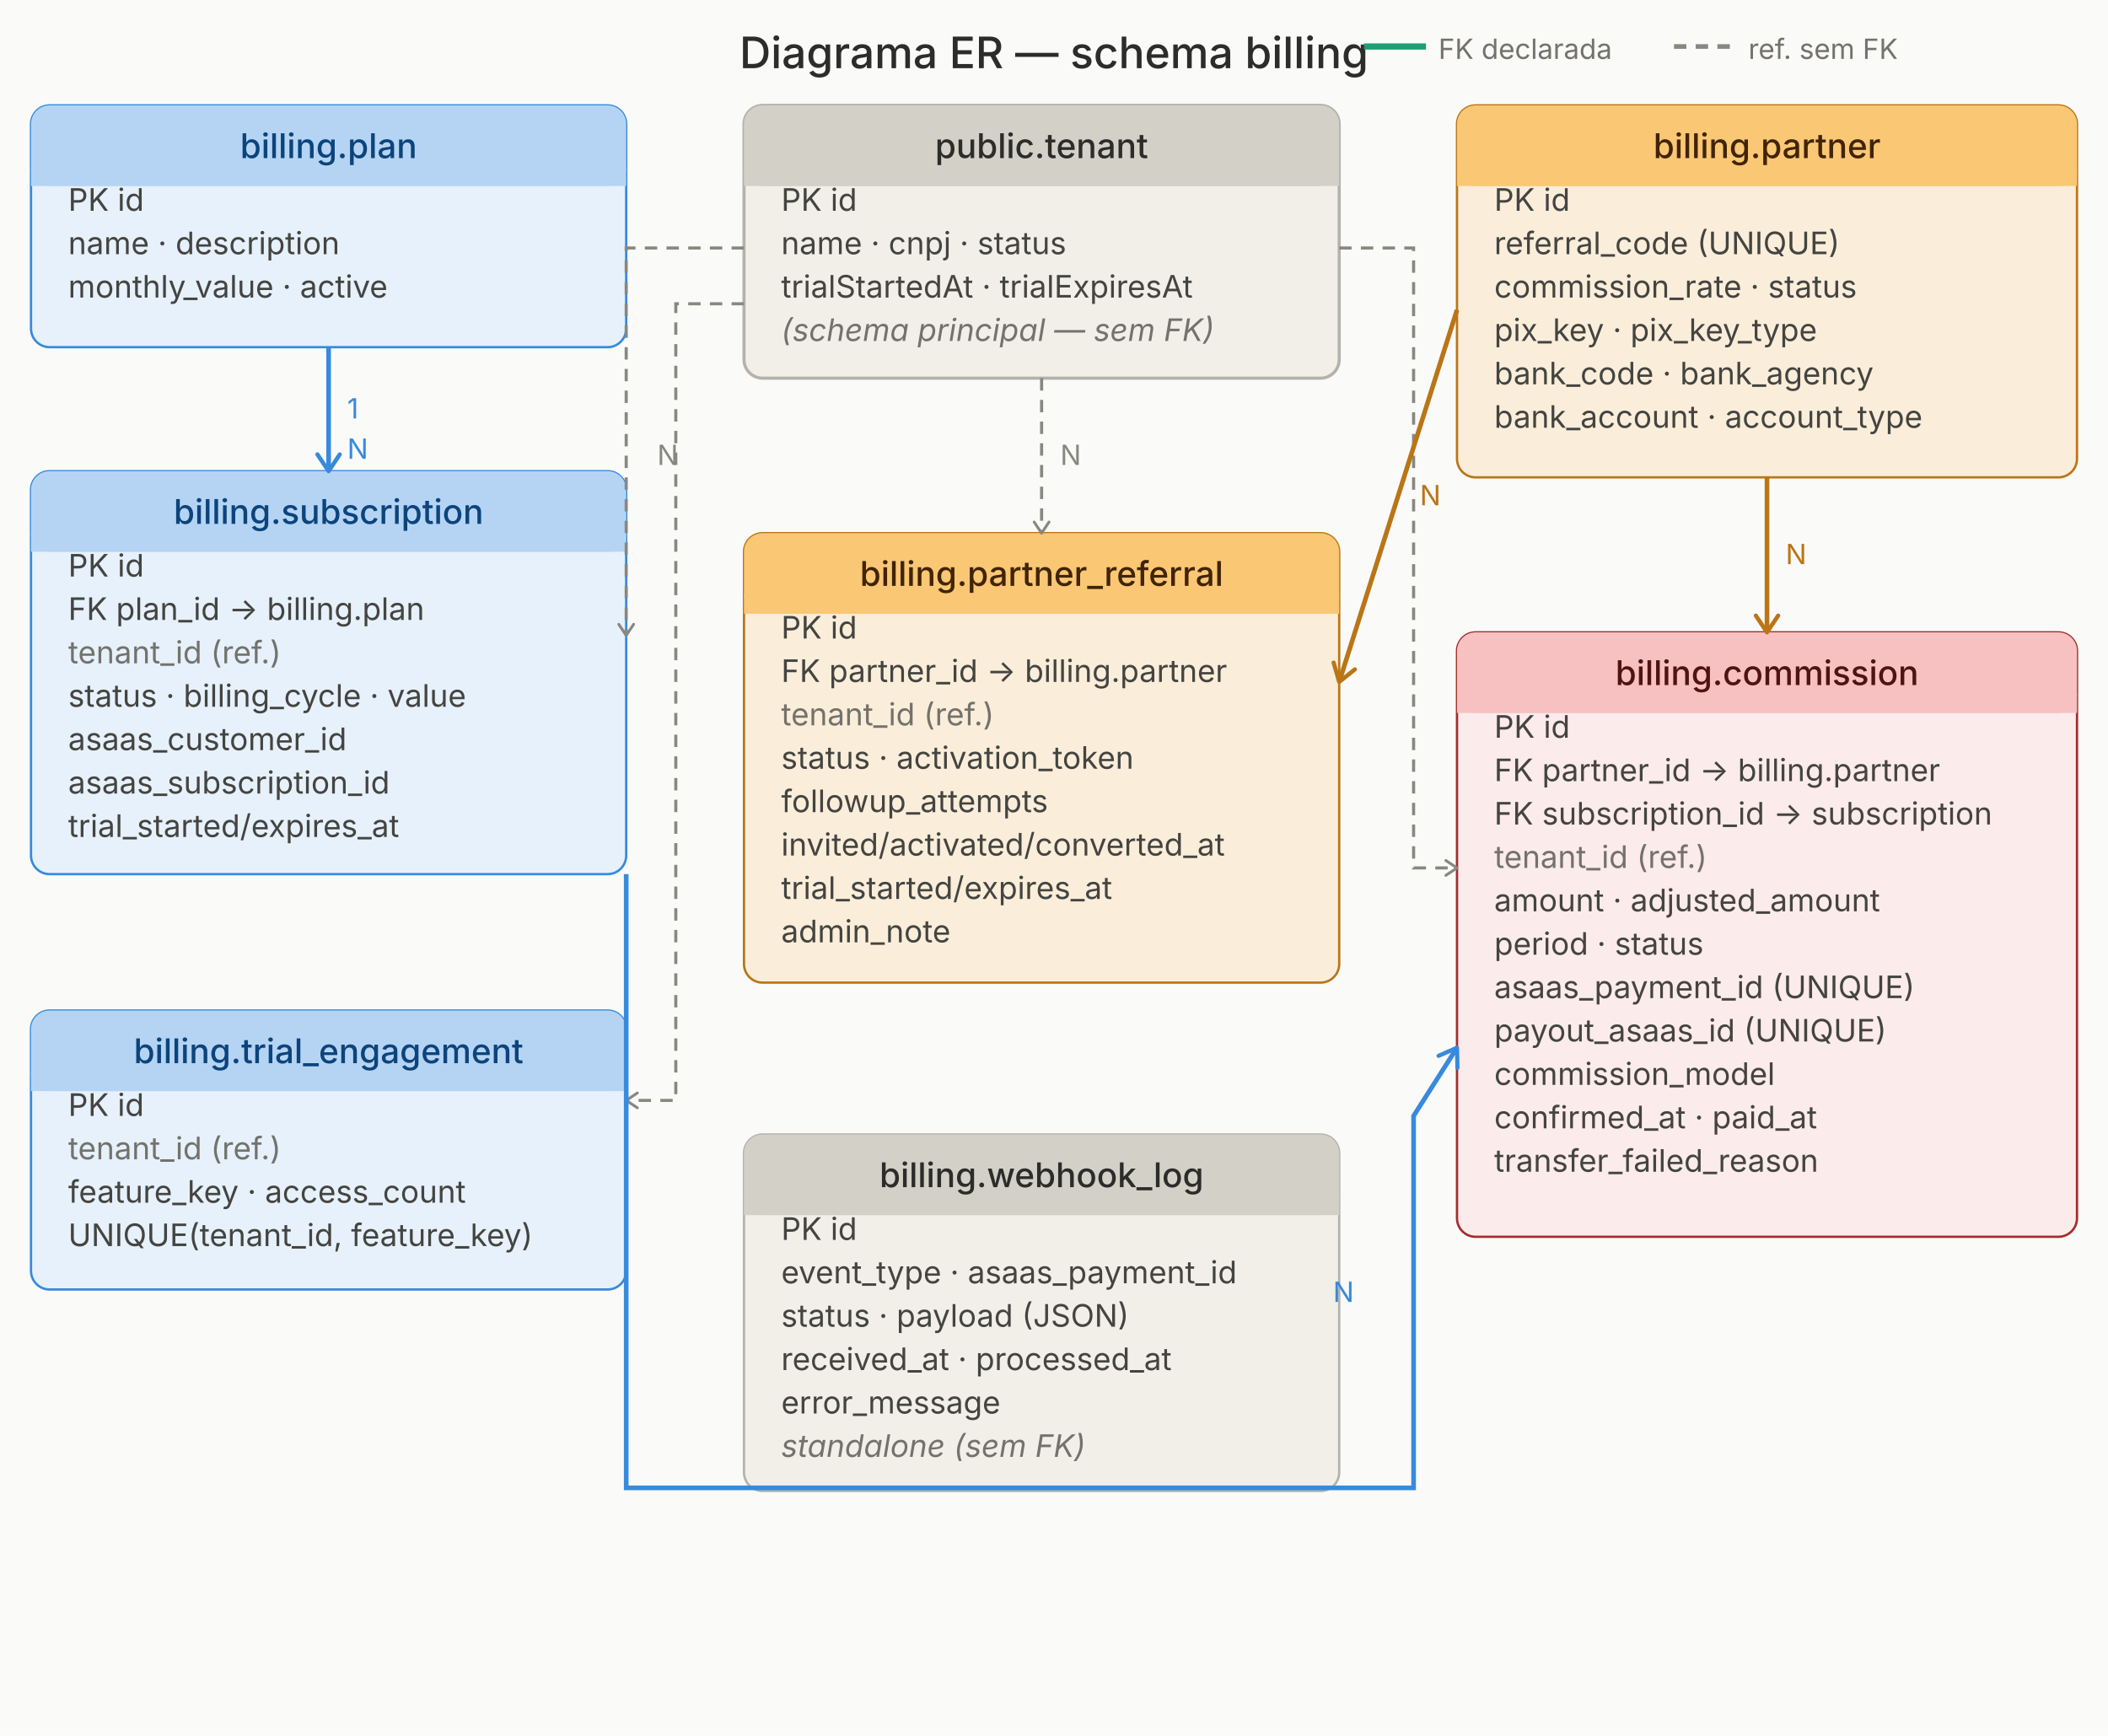
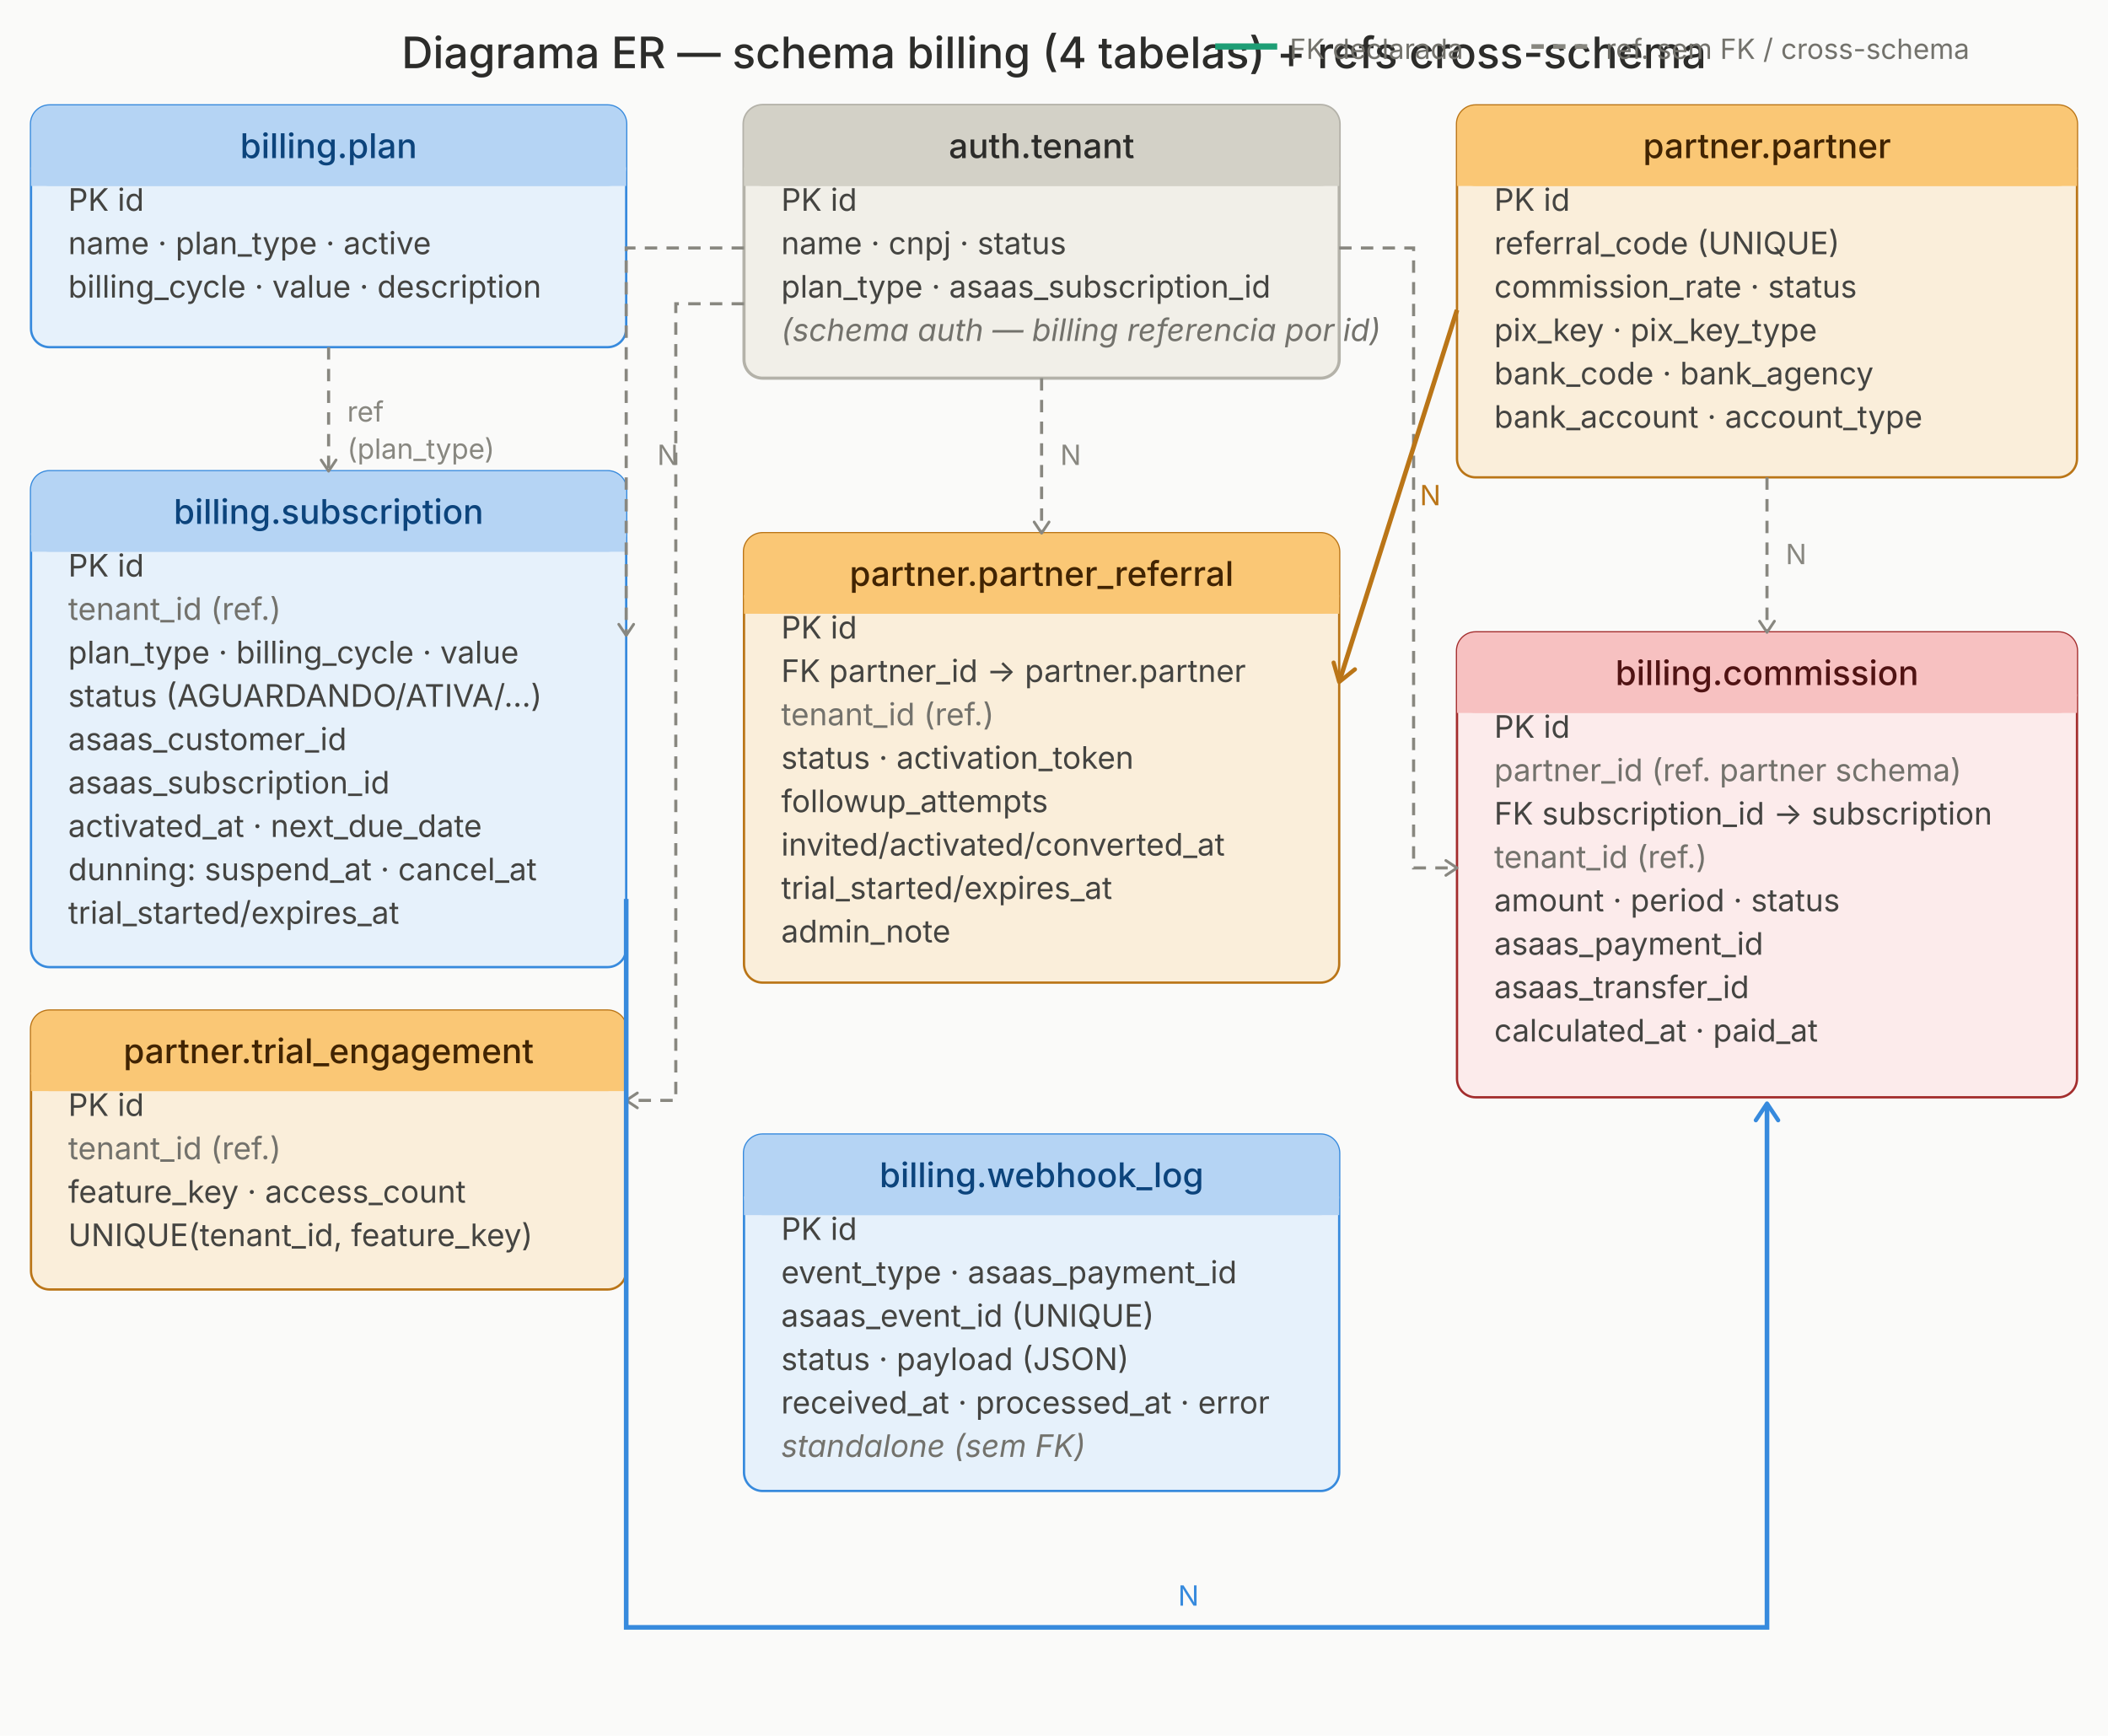
<svg xmlns="http://www.w3.org/2000/svg" width="680" height="560" viewBox="0 0 680 560" font-family="'Inter','Helvetica Neue',system-ui,sans-serif">
  <defs>
    <marker id="arr" viewBox="0 0 10 10" refX="8" refY="5" markerWidth="6" markerHeight="6" orient="auto-start-reverse">
      <path d="M2 1L8 5L2 9" fill="none" stroke="context-stroke" stroke-width="1.5" stroke-linecap="round" stroke-linejoin="round" />
    </marker>
    <marker id="many" viewBox="0 0 12 10" refX="0" refY="5" markerWidth="8" markerHeight="8" orient="auto">
      <path d="M10 1L2 5L10 9M10 5L2 5" fill="none" stroke="context-stroke" stroke-width="1.5" stroke-linecap="round" />
    </marker>
  </defs>
  <rect width="680" height="560" fill="#FAFAF9" />
-   <text x="340" y="22" text-anchor="middle" font-size="14" font-weight="500" fill="#2C2C2A">Diagrama ER — schema billing</text>
-   <line x1="440" y1="15" x2="460" y2="15" stroke="#1D9E75" stroke-width="2" />
-   <text x="464" y="19" font-size="9" fill="#73726C">FK declarada</text>
-   <line x1="540" y1="15" x2="560" y2="15" stroke="#888780" stroke-width="1.5" stroke-dasharray="4,3" />
-   <text x="564" y="19" font-size="9" fill="#73726C">ref. sem FK</text>
+   <text x="340" y="22" text-anchor="middle" font-size="14" font-weight="500" fill="#2C2C2A">Diagrama ER — schema billing (4 tabelas) + refs cross-schema</text>
+   <line x1="392" y1="15" x2="412" y2="15" stroke="#1D9E75" stroke-width="2" />
+   <text x="416" y="19" font-size="9" fill="#73726C">FK declarada</text>
+   <line x1="494" y1="15" x2="514" y2="15" stroke="#888780" stroke-width="1.5" stroke-dasharray="4,3" />
+   <text x="518" y="19" font-size="9" fill="#73726C">ref. sem FK / cross-schema</text>
  <rect x="240" y="34" width="192" height="88" rx="6" fill="#F1EFE8" stroke="#B4B2A9" stroke-width="1" />
  <rect x="240" y="34" width="192" height="26" rx="6" fill="#D3D1C7" />
  <rect x="240" y="54" width="192" height="6" fill="#D3D1C7" />
-   <text x="336" y="47" text-anchor="middle" dominant-baseline="central" font-size="11" font-weight="500" fill="#2C2C2A">public.tenant</text>
+   <text x="336" y="47" text-anchor="middle" dominant-baseline="central" font-size="11" font-weight="500" fill="#2C2C2A">auth.tenant</text>
  <text x="252" y="68" font-size="10" fill="#444441">PK  id</text>
  <text x="252" y="82" font-size="10" fill="#444441">    name · cnpj · status</text>
-   <text x="252" y="96" font-size="10" fill="#444441">    trialStartedAt · trialExpiresAt</text>
-   <text x="252" y="110" font-size="10" fill="#73726C" font-style="italic">    (schema principal — sem FK)</text>
+   <text x="252" y="96" font-size="10" fill="#444441">    plan_type · asaas_subscription_id</text>
+   <text x="252" y="110" font-size="10" fill="#73726C" font-style="italic">    (schema auth — billing referencia por id)</text>
  <rect x="10" y="34" width="192" height="78" rx="6" fill="#E6F1FB" stroke="#378ADD" stroke-width="0.75" />
  <rect x="10" y="34" width="192" height="26" rx="6" fill="#B5D4F4" />
  <rect x="10" y="54" width="192" height="6" fill="#B5D4F4" />
  <text x="106" y="47" text-anchor="middle" dominant-baseline="central" font-size="11" font-weight="500" fill="#0C447C">billing.plan</text>
  <text x="22" y="68" font-size="10" fill="#444441">PK  id</text>
-   <text x="22" y="82" font-size="10" fill="#444441">    name · description</text>
-   <text x="22" y="96" font-size="10" fill="#444441">    monthly_value · active</text>
-   <rect x="10" y="152" width="192" height="130" rx="6" fill="#E6F1FB" stroke="#378ADD" stroke-width="0.75" />
+   <text x="22" y="82" font-size="10" fill="#444441">    name · plan_type · active</text>
+   <text x="22" y="96" font-size="10" fill="#444441">    billing_cycle · value · description</text>
+   <rect x="10" y="152" width="192" height="160" rx="6" fill="#E6F1FB" stroke="#378ADD" stroke-width="0.75" />
  <rect x="10" y="152" width="192" height="26" rx="6" fill="#B5D4F4" />
  <rect x="10" y="172" width="192" height="6" fill="#B5D4F4" />
  <text x="106" y="165" text-anchor="middle" dominant-baseline="central" font-size="11" font-weight="500" fill="#0C447C">billing.subscription</text>
  <text x="22" y="186" font-size="10" fill="#444441">PK  id</text>
-   <text x="22" y="200" font-size="10" fill="#444441">FK  plan_id → billing.plan</text>
-   <text x="22" y="214" font-size="10" fill="#73726C">    tenant_id (ref.)</text>
-   <text x="22" y="228" font-size="10" fill="#444441">    status · billing_cycle · value</text>
+   <text x="22" y="200" font-size="10" fill="#73726C">    tenant_id (ref.)</text>
+   <text x="22" y="214" font-size="10" fill="#444441">    plan_type · billing_cycle · value</text>
+   <text x="22" y="228" font-size="10" fill="#444441">    status (AGUARDANDO/ATIVA/…)</text>
  <text x="22" y="242" font-size="10" fill="#444441">    asaas_customer_id</text>
  <text x="22" y="256" font-size="10" fill="#444441">    asaas_subscription_id</text>
-   <text x="22" y="270" font-size="10" fill="#444441">    trial_started/expires_at</text>
-   <rect x="10" y="326" width="192" height="90" rx="6" fill="#E6F1FB" stroke="#378ADD" stroke-width="0.75" />
-   <rect x="10" y="326" width="192" height="26" rx="6" fill="#B5D4F4" />
-   <rect x="10" y="346" width="192" height="6" fill="#B5D4F4" />
-   <text x="106" y="339" text-anchor="middle" dominant-baseline="central" font-size="11" font-weight="500" fill="#0C447C">billing.trial_engagement</text>
+   <text x="22" y="270" font-size="10" fill="#444441">    activated_at · next_due_date</text>
+   <text x="22" y="284" font-size="10" fill="#444441">    dunning: suspend_at · cancel_at</text>
+   <text x="22" y="298" font-size="10" fill="#444441">    trial_started/expires_at</text>
+   <rect x="10" y="326" width="192" height="90" rx="6" fill="#FAEEDA" stroke="#BA7517" stroke-width="0.75" />
+   <rect x="10" y="326" width="192" height="26" rx="6" fill="#FAC775" />
+   <rect x="10" y="346" width="192" height="6" fill="#FAC775" />
+   <text x="106" y="339" text-anchor="middle" dominant-baseline="central" font-size="11" font-weight="500" fill="#412402">partner.trial_engagement</text>
  <text x="22" y="360" font-size="10" fill="#444441">PK  id</text>
  <text x="22" y="374" font-size="10" fill="#73726C">    tenant_id (ref.)</text>
  <text x="22" y="388" font-size="10" fill="#444441">    feature_key · access_count</text>
  <text x="22" y="402" font-size="10" fill="#444441">    UNIQUE(tenant_id, feature_key)</text>
  <rect x="470" y="34" width="200" height="120" rx="6" fill="#FAEEDA" stroke="#BA7517" stroke-width="0.75" />
  <rect x="470" y="34" width="200" height="26" rx="6" fill="#FAC775" />
  <rect x="470" y="54" width="200" height="6" fill="#FAC775" />
-   <text x="570" y="47" text-anchor="middle" dominant-baseline="central" font-size="11" font-weight="500" fill="#412402">billing.partner</text>
+   <text x="570" y="47" text-anchor="middle" dominant-baseline="central" font-size="11" font-weight="500" fill="#412402">partner.partner</text>
  <text x="482" y="68" font-size="10" fill="#444441">PK  id</text>
  <text x="482" y="82" font-size="10" fill="#444441">    referral_code (UNIQUE)</text>
  <text x="482" y="96" font-size="10" fill="#444441">    commission_rate · status</text>
  <text x="482" y="110" font-size="10" fill="#444441">    pix_key · pix_key_type</text>
  <text x="482" y="124" font-size="10" fill="#444441">    bank_code · bank_agency</text>
  <text x="482" y="138" font-size="10" fill="#444441">    bank_account · account_type</text>
  <rect x="240" y="172" width="192" height="145" rx="6" fill="#FAEEDA" stroke="#BA7517" stroke-width="0.75" />
  <rect x="240" y="172" width="192" height="26" rx="6" fill="#FAC775" />
  <rect x="240" y="192" width="192" height="6" fill="#FAC775" />
-   <text x="336" y="185" text-anchor="middle" dominant-baseline="central" font-size="11" font-weight="500" fill="#412402">billing.partner_referral</text>
+   <text x="336" y="185" text-anchor="middle" dominant-baseline="central" font-size="11" font-weight="500" fill="#412402">partner.partner_referral</text>
  <text x="252" y="206" font-size="10" fill="#444441">PK  id</text>
-   <text x="252" y="220" font-size="10" fill="#444441">FK  partner_id → billing.partner</text>
+   <text x="252" y="220" font-size="10" fill="#444441">FK  partner_id → partner.partner</text>
  <text x="252" y="234" font-size="10" fill="#73726C">    tenant_id (ref.)</text>
  <text x="252" y="248" font-size="10" fill="#444441">    status · activation_token</text>
  <text x="252" y="262" font-size="10" fill="#444441">    followup_attempts</text>
  <text x="252" y="276" font-size="10" fill="#444441">    invited/activated/converted_at</text>
  <text x="252" y="290" font-size="10" fill="#444441">    trial_started/expires_at</text>
  <text x="252" y="304" font-size="10" fill="#444441">    admin_note</text>
-   <rect x="470" y="204" width="200" height="195" rx="6" fill="#FCEBEB" stroke="#A32D2D" stroke-width="0.75" />
+   <rect x="470" y="204" width="200" height="150" rx="6" fill="#FCEBEB" stroke="#A32D2D" stroke-width="0.75" />
  <rect x="470" y="204" width="200" height="26" rx="6" fill="#F7C1C1" />
  <rect x="470" y="224" width="200" height="6" fill="#F7C1C1" />
  <text x="570" y="217" text-anchor="middle" dominant-baseline="central" font-size="11" font-weight="500" fill="#501313">billing.commission</text>
  <text x="482" y="238" font-size="10" fill="#444441">PK  id</text>
-   <text x="482" y="252" font-size="10" fill="#444441">FK  partner_id → billing.partner</text>
+   <text x="482" y="252" font-size="10" fill="#73726C">    partner_id (ref. partner schema)</text>
  <text x="482" y="266" font-size="10" fill="#444441">FK  subscription_id → subscription</text>
  <text x="482" y="280" font-size="10" fill="#73726C">    tenant_id (ref.)</text>
-   <text x="482" y="294" font-size="10" fill="#444441">    amount · adjusted_amount</text>
-   <text x="482" y="308" font-size="10" fill="#444441">    period · status</text>
-   <text x="482" y="322" font-size="10" fill="#444441">    asaas_payment_id (UNIQUE)</text>
-   <text x="482" y="336" font-size="10" fill="#444441">    payout_asaas_id (UNIQUE)</text>
-   <text x="482" y="350" font-size="10" fill="#444441">    commission_model</text>
-   <text x="482" y="364" font-size="10" fill="#444441">    confirmed_at · paid_at</text>
-   <text x="482" y="378" font-size="10" fill="#444441">    transfer_failed_reason</text>
-   <rect x="240" y="366" width="192" height="115" rx="6" fill="#F1EFE8" stroke="#B4B2A9" stroke-width="0.75" />
-   <rect x="240" y="366" width="192" height="26" rx="6" fill="#D3D1C7" />
-   <rect x="240" y="386" width="192" height="6" fill="#D3D1C7" />
-   <text x="336" y="379" text-anchor="middle" dominant-baseline="central" font-size="11" font-weight="500" fill="#2C2C2A">billing.webhook_log</text>
+   <text x="482" y="294" font-size="10" fill="#444441">    amount · period · status</text>
+   <text x="482" y="308" font-size="10" fill="#444441">    asaas_payment_id</text>
+   <text x="482" y="322" font-size="10" fill="#444441">    asaas_transfer_id</text>
+   <text x="482" y="336" font-size="10" fill="#444441">    calculated_at · paid_at</text>
+   <rect x="240" y="366" width="192" height="115" rx="6" fill="#E6F1FB" stroke="#378ADD" stroke-width="0.75" />
+   <rect x="240" y="366" width="192" height="26" rx="6" fill="#B5D4F4" />
+   <rect x="240" y="386" width="192" height="6" fill="#B5D4F4" />
+   <text x="336" y="379" text-anchor="middle" dominant-baseline="central" font-size="11" font-weight="500" fill="#0C447C">billing.webhook_log</text>
  <text x="252" y="400" font-size="10" fill="#444441">PK  id</text>
  <text x="252" y="414" font-size="10" fill="#444441">    event_type · asaas_payment_id</text>
-   <text x="252" y="428" font-size="10" fill="#444441">    status · payload (JSON)</text>
-   <text x="252" y="442" font-size="10" fill="#444441">    received_at · processed_at</text>
-   <text x="252" y="456" font-size="10" fill="#444441">    error_message</text>
+   <text x="252" y="428" font-size="10" fill="#444441">    asaas_event_id (UNIQUE)</text>
+   <text x="252" y="442" font-size="10" fill="#444441">    status · payload (JSON)</text>
+   <text x="252" y="456" font-size="10" fill="#444441">    received_at · processed_at · error</text>
  <text x="252" y="470" font-size="10" fill="#73726C" font-style="italic">    standalone (sem FK)</text>
-   <line x1="106" y1="112" x2="106" y2="152" stroke="#378ADD" stroke-width="1.5" marker-end="url(#arr)" />
-   <text x="112" y="135" font-size="9" fill="#378ADD">1</text>
-   <text x="112" y="148" font-size="9" fill="#378ADD">N</text>
-   <path d="M240 80 L202 80 L202 205 L202 205" fill="none" stroke="#888780" stroke-width="1" stroke-dasharray="4,3" marker-end="url(#arr)" />
+   <line x1="106" y1="112" x2="106" y2="152" stroke="#888780" stroke-width="1" stroke-dasharray="4,3" marker-end="url(#arr)" />
+   <text x="112" y="136" font-size="9" fill="#888780">ref</text>
+   <text x="112" y="148" font-size="9" fill="#888780">(plan_type)</text>
+   <path d="M240 80 L202 80 L202 205" fill="none" stroke="#888780" stroke-width="1" stroke-dasharray="4,3" marker-end="url(#arr)" />
  <text x="212" y="150" font-size="9" fill="#888780">N</text>
  <line x1="336" y1="122" x2="336" y2="172" stroke="#888780" stroke-width="1" stroke-dasharray="4,3" marker-end="url(#arr)" />
  <text x="342" y="150" font-size="9" fill="#888780">N</text>
  <path d="M240 98 L218 98 L218 355 L202 355" fill="none" stroke="#888780" stroke-width="1" stroke-dasharray="4,3" marker-end="url(#arr)" />
-   <path d="M432" fill="none" />
  <path d="M432 80 L456 80 L456 280 L470 280" fill="none" stroke="#888780" stroke-width="1" stroke-dasharray="4,3" marker-end="url(#arr)" />
  <line x1="470" y1="100" x2="432" y2="220" fill="none" stroke="#BA7517" stroke-width="1.5" marker-end="url(#arr)" />
  <text x="458" y="163" font-size="9" fill="#BA7517">N</text>
-   <line x1="570" y1="154" x2="570" y2="204" stroke="#BA7517" stroke-width="1.5" marker-end="url(#arr)" />
-   <text x="576" y="182" font-size="9" fill="#BA7517">N</text>
-   <path d="M202 282 L202 480 L456 480 L456 360 L470 338" fill="none" stroke="#378ADD" stroke-width="1.5" marker-end="url(#arr)" />
-   <text x="430" y="420" font-size="9" fill="#378ADD">N</text>
+   <line x1="570" y1="154" x2="570" y2="204" stroke="#888780" stroke-width="1" stroke-dasharray="4,3" marker-end="url(#arr)" />
+   <text x="576" y="182" font-size="9" fill="#888780">N</text>
+   <path d="M202 290 L202 525 L570 525 L570 356" fill="none" stroke="#378ADD" stroke-width="1.5" marker-end="url(#arr)" />
+   <text x="380" y="518" font-size="9" fill="#378ADD">N</text>
</svg>
